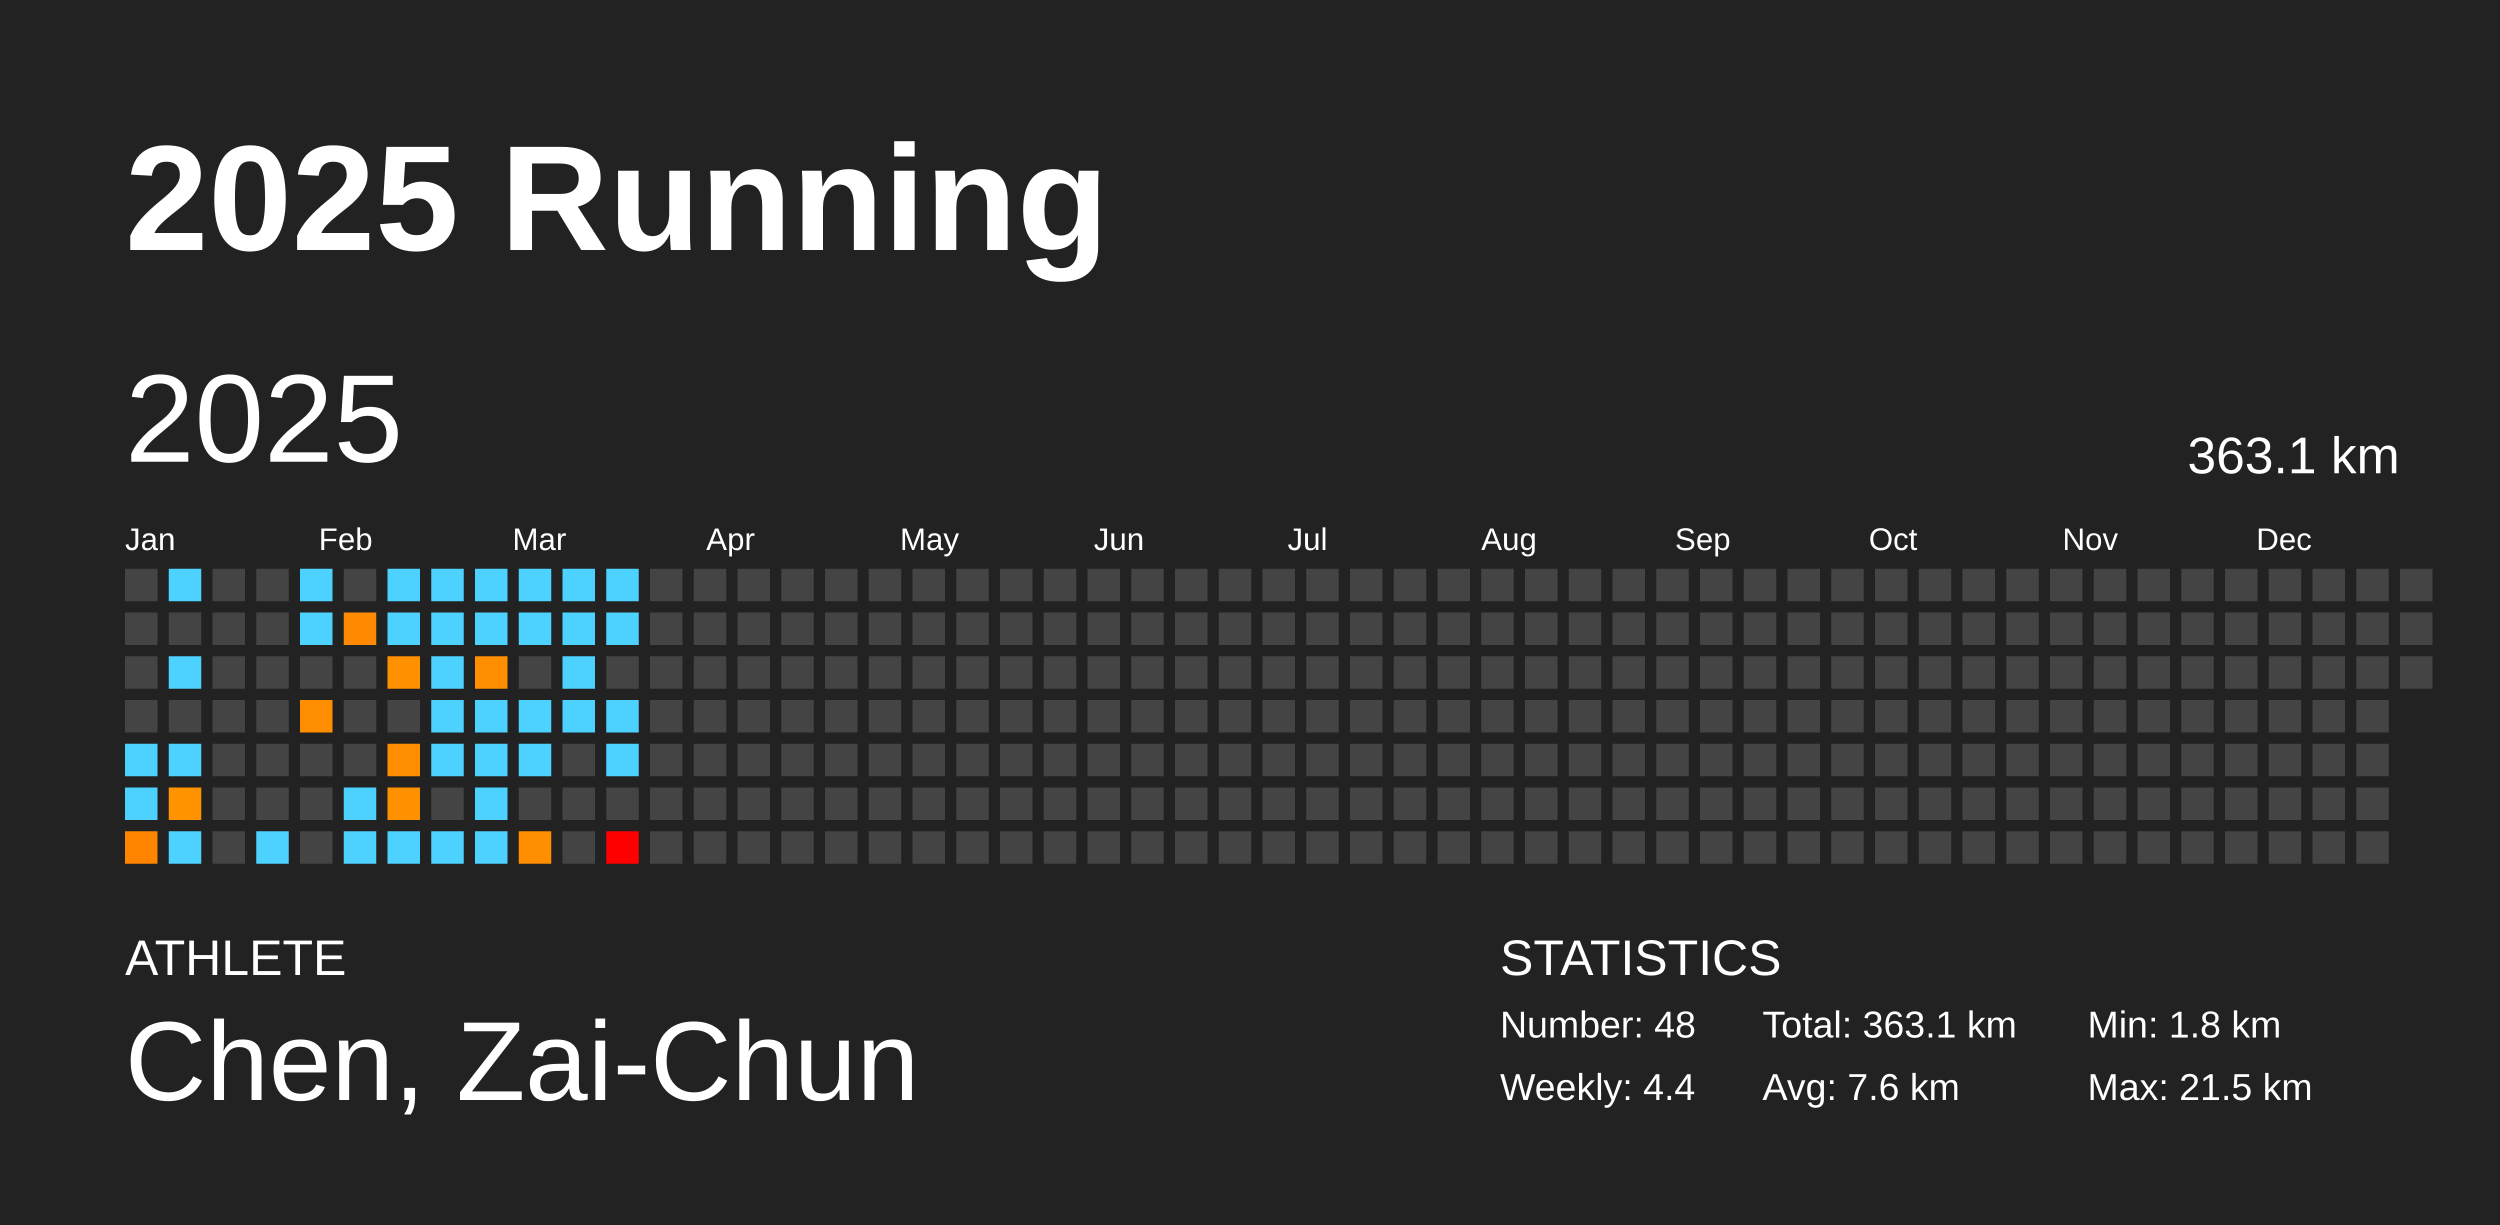
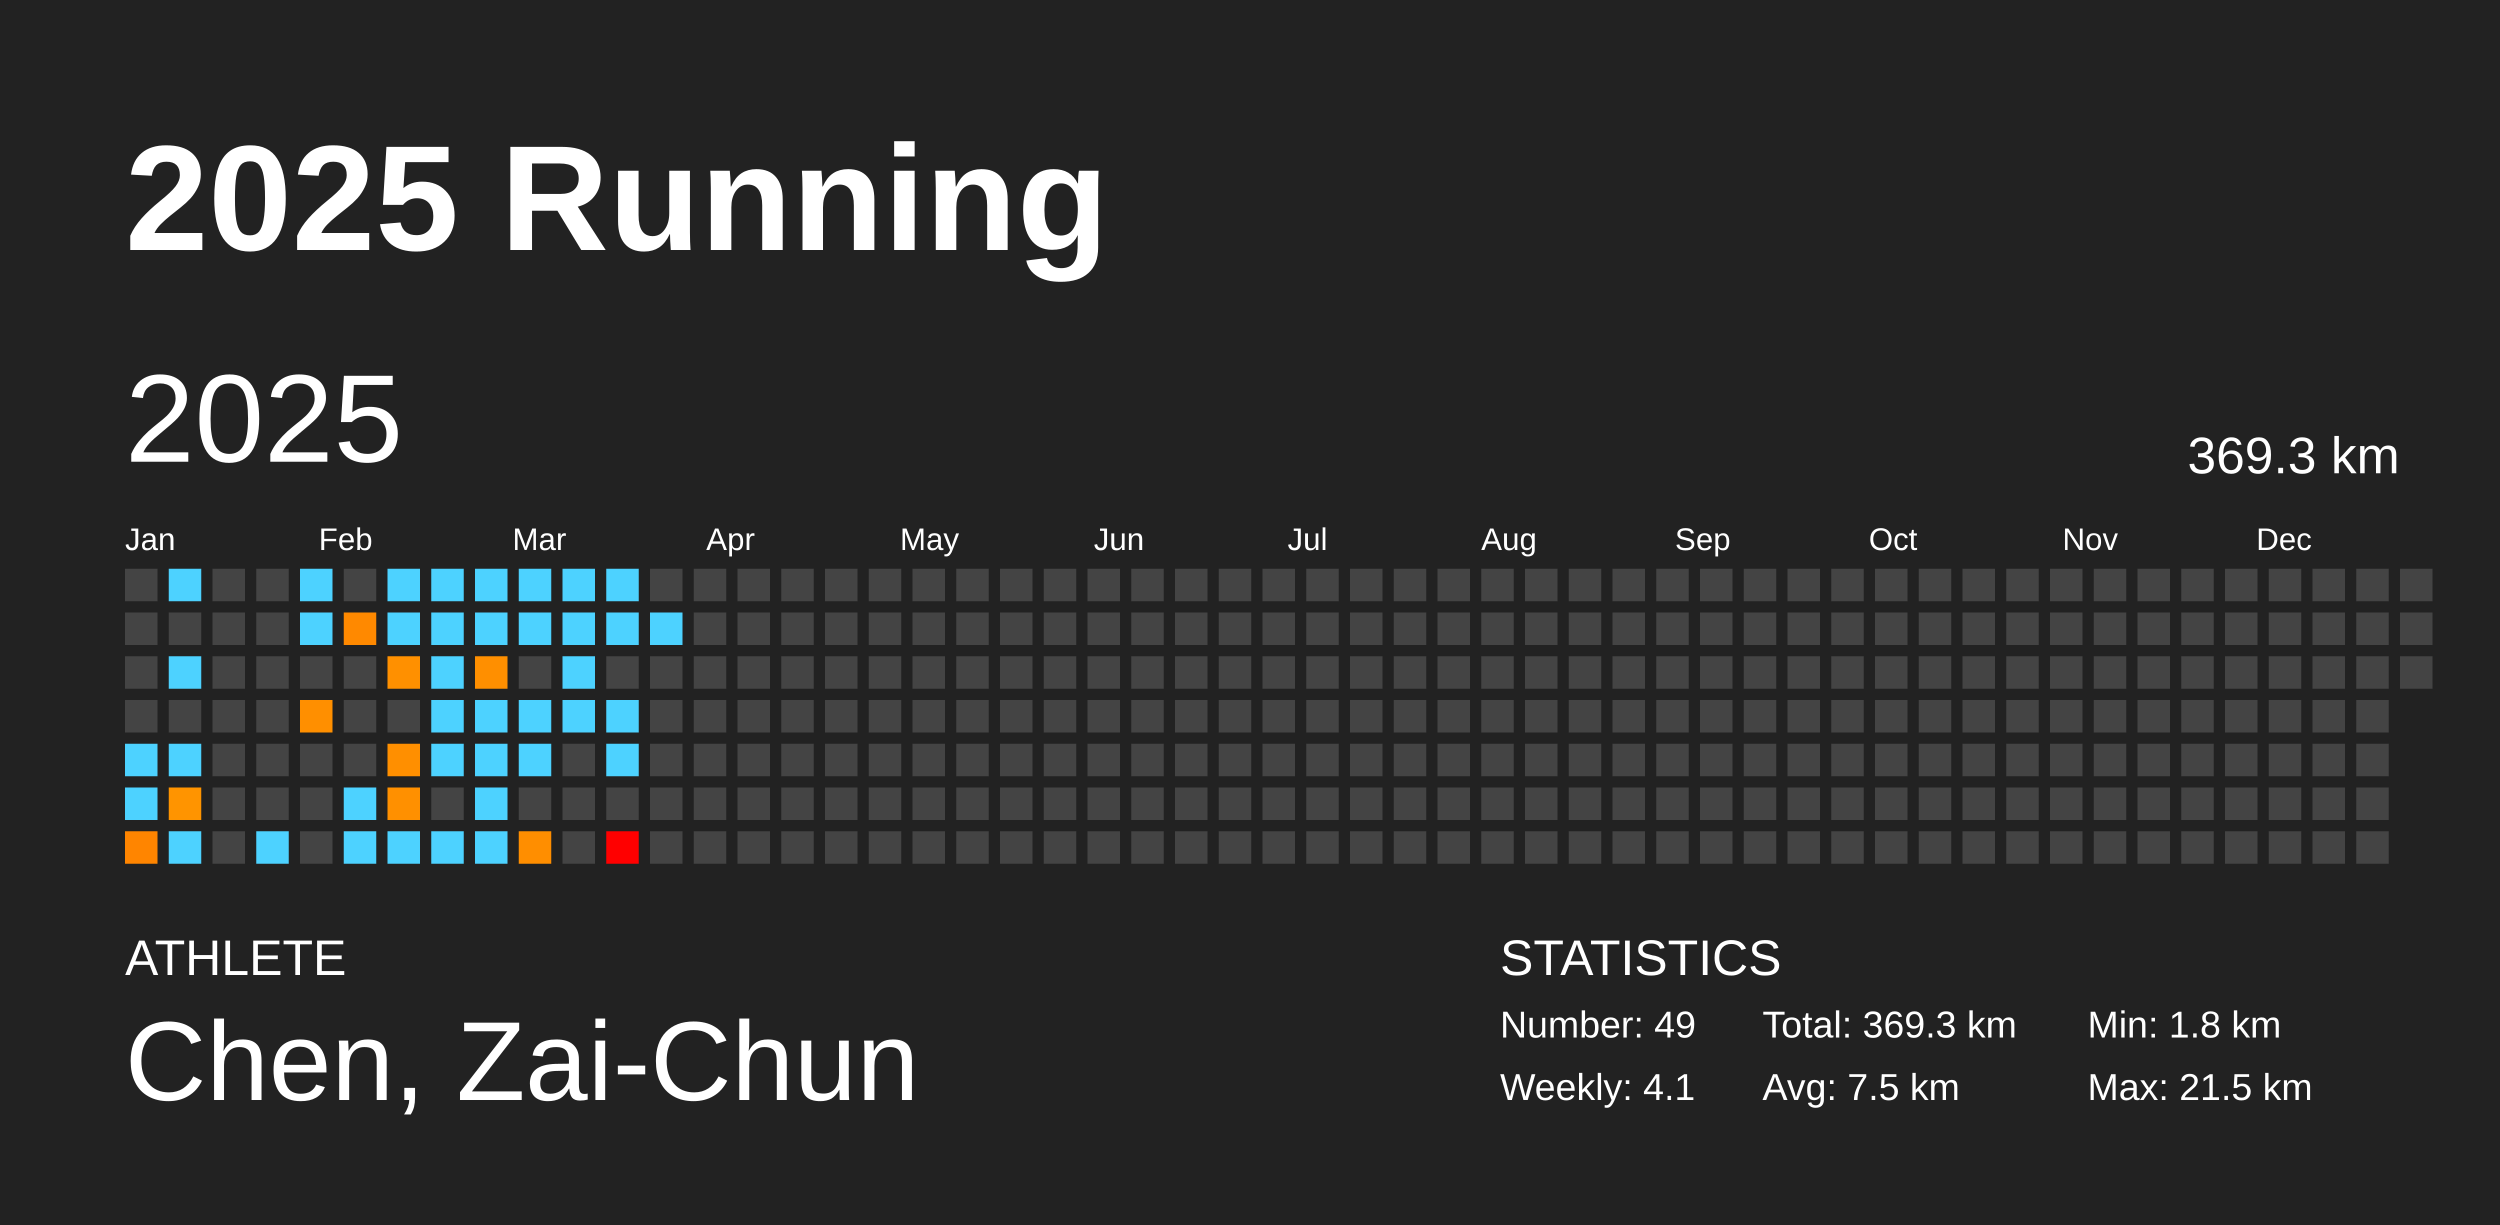
<svg xmlns="http://www.w3.org/2000/svg" baseProfile="full" height="98mm" version="1.1" viewBox="0,0,200,98" width="200mm">
  <defs />
  <rect fill="#222222" height="98" width="200" x="0" y="0" />
  <text fill="#FFFFFF" style="font-size:12px; font-family:Arial; font-weight:bold;" x="10" y="20">2025 Running</text>
  <text fill="#FFFFFF" style="font-size:4px; font-family:Arial" x="10" y="78">ATHLETE</text>
  <text fill="#FFFFFF" style="font-size:9px; font-family:Arial" x="10" y="88">Chen, Zai-Chun</text>
  <text fill="#FFFFFF" style="font-size:4px; font-family:Arial" x="120" y="78">STATISTICS</text>
-   <text fill="#FFFFFF" style="font-size:3px; font-family:Arial" x="120" y="83">Number: 48</text>
-   <text fill="#FFFFFF" style="font-size:3px; font-family:Arial" x="120" y="88">Weekly: 4.4</text>
-   <text fill="#FFFFFF" style="font-size:3px; font-family:Arial" x="141" y="83">Total: 363.1 km</text>
-   <text fill="#FFFFFF" style="font-size:3px; font-family:Arial" x="141" y="88">Avg: 7.6 km</text>
+   <text fill="#FFFFFF" style="font-size:3px; font-family:Arial" x="120" y="83">Number: 49</text>
+   <text fill="#FFFFFF" style="font-size:3px; font-family:Arial" x="120" y="88">Weekly: 4.1</text>
+   <text fill="#FFFFFF" style="font-size:3px; font-family:Arial" x="141" y="83">Total: 369.3 km</text>
+   <text fill="#FFFFFF" style="font-size:3px; font-family:Arial" x="141" y="88">Avg: 7.5 km</text>
  <text fill="#FFFFFF" style="font-size:3px; font-family:Arial" x="167" y="83">Min: 1.8 km</text>
  <text fill="#FFFFFF" style="font-size:3px; font-family:Arial" x="167" y="88">Max: 21.5 km</text>
  <text dominant-baseline="hanging" fill="#FFFFFF" style="font-size:10.0px; font-family:Arial;" x="10" y="30">2025</text>
-   <text dominant-baseline="hanging" fill="#FFFFFF" style="font-size:4.125px; font-family:Arial;" x="175" y="35">363.1 km</text>
+   <text dominant-baseline="hanging" fill="#FFFFFF" style="font-size:4.125px; font-family:Arial;" x="175" y="35">369.3 km</text>
  <text fill="#FFFFFF" style="font-size:2.5px; font-family:Arial" x="10.0" y="44">Jan</text>
  <text fill="#FFFFFF" style="font-size:2.5px; font-family:Arial" x="25.5" y="44">Feb</text>
  <text fill="#FFFFFF" style="font-size:2.5px; font-family:Arial" x="41.0" y="44">Mar</text>
  <text fill="#FFFFFF" style="font-size:2.5px; font-family:Arial" x="56.5" y="44">Apr</text>
  <text fill="#FFFFFF" style="font-size:2.5px; font-family:Arial" x="72.0" y="44">May</text>
  <text fill="#FFFFFF" style="font-size:2.5px; font-family:Arial" x="87.5" y="44">Jun</text>
  <text fill="#FFFFFF" style="font-size:2.5px; font-family:Arial" x="103.0" y="44">Jul</text>
  <text fill="#FFFFFF" style="font-size:2.5px; font-family:Arial" x="118.5" y="44">Aug</text>
  <text fill="#FFFFFF" style="font-size:2.5px; font-family:Arial" x="134.0" y="44">Sep</text>
  <text fill="#FFFFFF" style="font-size:2.5px; font-family:Arial" x="149.5" y="44">Oct</text>
  <text fill="#FFFFFF" style="font-size:2.5px; font-family:Arial" x="165.0" y="44">Nov</text>
  <text fill="#FFFFFF" style="font-size:2.5px; font-family:Arial" x="180.5" y="44">Dec</text>
  <rect fill="#444444" height="2.6" width="2.6" x="10.0" y="45.5" />
  <rect fill="#444444" height="2.6" width="2.6" x="10.0" y="49.0" />
  <rect fill="#444444" height="2.6" width="2.6" x="10.0" y="52.5" />
  <rect fill="#444444" height="2.6" width="2.6" x="10.0" y="56.0" />
  <rect fill="#4dd2ff" height="2.6" width="2.6" x="10.0" y="59.5" />
  <rect fill="#4dd2ff" height="2.6" width="2.6" x="10.0" y="63.0" />
  <rect fill="#ff8500" height="2.6" width="2.6" x="10.0" y="66.5" />
  <rect fill="#4dd2ff" height="2.6" width="2.6" x="13.5" y="45.5" />
  <rect fill="#444444" height="2.6" width="2.6" x="13.5" y="49.0" />
  <rect fill="#4dd2ff" height="2.6" width="2.6" x="13.5" y="52.5" />
  <rect fill="#444444" height="2.6" width="2.6" x="13.5" y="56.0" />
  <rect fill="#4dd2ff" height="2.6" width="2.6" x="13.5" y="59.5" />
  <rect fill="#ff9400" height="2.6" width="2.6" x="13.5" y="63.0" />
  <rect fill="#4dd2ff" height="2.6" width="2.6" x="13.5" y="66.5" />
  <rect fill="#444444" height="2.6" width="2.6" x="17.0" y="45.5" />
  <rect fill="#444444" height="2.6" width="2.6" x="17.0" y="49.0" />
  <rect fill="#444444" height="2.6" width="2.6" x="17.0" y="52.5" />
  <rect fill="#444444" height="2.6" width="2.6" x="17.0" y="56.0" />
  <rect fill="#444444" height="2.6" width="2.6" x="17.0" y="59.5" />
  <rect fill="#444444" height="2.6" width="2.6" x="17.0" y="63.0" />
  <rect fill="#444444" height="2.6" width="2.6" x="17.0" y="66.5" />
  <rect fill="#444444" height="2.6" width="2.6" x="20.5" y="45.5" />
  <rect fill="#444444" height="2.6" width="2.6" x="20.5" y="49.0" />
  <rect fill="#444444" height="2.6" width="2.6" x="20.5" y="52.5" />
  <rect fill="#444444" height="2.6" width="2.6" x="20.5" y="56.0" />
  <rect fill="#444444" height="2.6" width="2.6" x="20.5" y="59.5" />
  <rect fill="#444444" height="2.6" width="2.6" x="20.5" y="63.0" />
  <rect fill="#4dd2ff" height="2.6" width="2.6" x="20.5" y="66.5" />
  <rect fill="#4dd2ff" height="2.6" width="2.6" x="24.0" y="45.5" />
  <rect fill="#4dd2ff" height="2.6" width="2.6" x="24.0" y="49.0" />
  <rect fill="#444444" height="2.6" width="2.6" x="24.0" y="52.5" />
  <rect fill="#ff8f00" height="2.6" width="2.6" x="24.0" y="56.0" />
  <rect fill="#444444" height="2.6" width="2.6" x="24.0" y="59.5" />
  <rect fill="#444444" height="2.6" width="2.6" x="24.0" y="63.0" />
  <rect fill="#444444" height="2.6" width="2.6" x="24.0" y="66.5" />
  <rect fill="#444444" height="2.6" width="2.6" x="27.5" y="45.5" />
  <rect fill="#ff8900" height="2.6" width="2.6" x="27.5" y="49.0" />
  <rect fill="#444444" height="2.6" width="2.6" x="27.5" y="52.5" />
  <rect fill="#444444" height="2.6" width="2.6" x="27.5" y="56.0" />
  <rect fill="#444444" height="2.6" width="2.6" x="27.5" y="59.5" />
  <rect fill="#4dd2ff" height="2.6" width="2.6" x="27.5" y="63.0" />
  <rect fill="#4dd2ff" height="2.6" width="2.6" x="27.5" y="66.5" />
  <rect fill="#4dd2ff" height="2.6" width="2.6" x="31.0" y="45.5" />
  <rect fill="#4dd2ff" height="2.6" width="2.6" x="31.0" y="49.0" />
  <rect fill="#ff9000" height="2.6" width="2.6" x="31.0" y="52.5" />
  <rect fill="#444444" height="2.6" width="2.6" x="31.0" y="56.0" />
  <rect fill="#ff8f00" height="2.6" width="2.6" x="31.0" y="59.5" />
  <rect fill="#ff9000" height="2.6" width="2.6" x="31.0" y="63.0" />
  <rect fill="#4dd2ff" height="2.6" width="2.6" x="31.0" y="66.5" />
  <rect fill="#4dd2ff" height="2.6" width="2.6" x="34.5" y="45.5" />
  <rect fill="#4dd2ff" height="2.6" width="2.6" x="34.5" y="49.0" />
  <rect fill="#4dd2ff" height="2.6" width="2.6" x="34.5" y="52.5" />
  <rect fill="#4dd2ff" height="2.6" width="2.6" x="34.5" y="56.0" />
  <rect fill="#4dd2ff" height="2.6" width="2.6" x="34.5" y="59.5" />
  <rect fill="#444444" height="2.6" width="2.6" x="34.5" y="63.0" />
  <rect fill="#4dd2ff" height="2.6" width="2.6" x="34.5" y="66.5" />
  <rect fill="#4dd2ff" height="2.6" width="2.6" x="38.0" y="45.5" />
  <rect fill="#4dd2ff" height="2.6" width="2.6" x="38.0" y="49.0" />
  <rect fill="#ff8f00" height="2.6" width="2.6" x="38.0" y="52.5" />
  <rect fill="#4dd2ff" height="2.6" width="2.6" x="38.0" y="56.0" />
  <rect fill="#4dd2ff" height="2.6" width="2.6" x="38.0" y="59.5" />
  <rect fill="#4dd2ff" height="2.6" width="2.6" x="38.0" y="63.0" />
  <rect fill="#4dd2ff" height="2.6" width="2.6" x="38.0" y="66.5" />
  <rect fill="#4dd2ff" height="2.6" width="2.6" x="41.5" y="45.5" />
  <rect fill="#4dd2ff" height="2.6" width="2.6" x="41.5" y="49.0" />
  <rect fill="#444444" height="2.6" width="2.6" x="41.5" y="52.5" />
  <rect fill="#4dd2ff" height="2.6" width="2.6" x="41.5" y="56.0" />
  <rect fill="#4dd2ff" height="2.6" width="2.6" x="41.5" y="59.5" />
  <rect fill="#444444" height="2.6" width="2.6" x="41.5" y="63.0" />
  <rect fill="#ff8e00" height="2.6" width="2.6" x="41.5" y="66.5" />
  <rect fill="#4dd2ff" height="2.6" width="2.6" x="45.0" y="45.5" />
  <rect fill="#4dd2ff" height="2.6" width="2.6" x="45.0" y="49.0" />
  <rect fill="#4dd2ff" height="2.6" width="2.6" x="45.0" y="52.5" />
  <rect fill="#4dd2ff" height="2.6" width="2.6" x="45.0" y="56.0" />
  <rect fill="#444444" height="2.6" width="2.6" x="45.0" y="59.5" />
  <rect fill="#444444" height="2.6" width="2.6" x="45.0" y="63.0" />
  <rect fill="#444444" height="2.6" width="2.6" x="45.0" y="66.5" />
  <rect fill="#4dd2ff" height="2.6" width="2.6" x="48.5" y="45.5" />
  <rect fill="#4dd2ff" height="2.6" width="2.6" x="48.5" y="49.0" />
  <rect fill="#444444" height="2.6" width="2.6" x="48.5" y="52.5" />
  <rect fill="#4dd2ff" height="2.6" width="2.6" x="48.5" y="56.0" />
  <rect fill="#4dd2ff" height="2.6" width="2.6" x="48.5" y="59.5" />
  <rect fill="#444444" height="2.6" width="2.6" x="48.5" y="63.0" />
  <rect fill="red" height="2.6" width="2.6" x="48.5" y="66.5" />
  <rect fill="#444444" height="2.6" width="2.6" x="52.0" y="45.5" />
-   <rect fill="#444444" height="2.6" width="2.6" x="52.0" y="49.0" />
+   <rect fill="#4dd2ff" height="2.6" width="2.6" x="52.0" y="49.0" />
  <rect fill="#444444" height="2.6" width="2.6" x="52.0" y="52.5" />
  <rect fill="#444444" height="2.6" width="2.6" x="52.0" y="56.0" />
  <rect fill="#444444" height="2.6" width="2.6" x="52.0" y="59.5" />
  <rect fill="#444444" height="2.6" width="2.6" x="52.0" y="63.0" />
  <rect fill="#444444" height="2.6" width="2.6" x="52.0" y="66.5" />
  <rect fill="#444444" height="2.6" width="2.6" x="55.5" y="45.5" />
  <rect fill="#444444" height="2.6" width="2.6" x="55.5" y="49.0" />
  <rect fill="#444444" height="2.6" width="2.6" x="55.5" y="52.5" />
  <rect fill="#444444" height="2.6" width="2.6" x="55.5" y="56.0" />
  <rect fill="#444444" height="2.6" width="2.6" x="55.5" y="59.5" />
  <rect fill="#444444" height="2.6" width="2.6" x="55.5" y="63.0" />
  <rect fill="#444444" height="2.6" width="2.6" x="55.5" y="66.5" />
  <rect fill="#444444" height="2.6" width="2.6" x="59.0" y="45.5" />
  <rect fill="#444444" height="2.6" width="2.6" x="59.0" y="49.0" />
  <rect fill="#444444" height="2.6" width="2.6" x="59.0" y="52.5" />
  <rect fill="#444444" height="2.6" width="2.6" x="59.0" y="56.0" />
  <rect fill="#444444" height="2.6" width="2.6" x="59.0" y="59.5" />
  <rect fill="#444444" height="2.6" width="2.6" x="59.0" y="63.0" />
  <rect fill="#444444" height="2.6" width="2.6" x="59.0" y="66.5" />
  <rect fill="#444444" height="2.6" width="2.6" x="62.5" y="45.5" />
  <rect fill="#444444" height="2.6" width="2.6" x="62.5" y="49.0" />
  <rect fill="#444444" height="2.6" width="2.6" x="62.5" y="52.5" />
  <rect fill="#444444" height="2.6" width="2.6" x="62.5" y="56.0" />
  <rect fill="#444444" height="2.6" width="2.6" x="62.5" y="59.5" />
  <rect fill="#444444" height="2.6" width="2.6" x="62.5" y="63.0" />
  <rect fill="#444444" height="2.6" width="2.6" x="62.5" y="66.5" />
  <rect fill="#444444" height="2.6" width="2.6" x="66.0" y="45.5" />
  <rect fill="#444444" height="2.6" width="2.6" x="66.0" y="49.0" />
  <rect fill="#444444" height="2.6" width="2.6" x="66.0" y="52.5" />
  <rect fill="#444444" height="2.6" width="2.6" x="66.0" y="56.0" />
  <rect fill="#444444" height="2.6" width="2.6" x="66.0" y="59.5" />
  <rect fill="#444444" height="2.6" width="2.6" x="66.0" y="63.0" />
  <rect fill="#444444" height="2.6" width="2.6" x="66.0" y="66.5" />
  <rect fill="#444444" height="2.6" width="2.6" x="69.5" y="45.5" />
  <rect fill="#444444" height="2.6" width="2.6" x="69.5" y="49.0" />
  <rect fill="#444444" height="2.6" width="2.6" x="69.5" y="52.5" />
  <rect fill="#444444" height="2.6" width="2.6" x="69.5" y="56.0" />
  <rect fill="#444444" height="2.6" width="2.6" x="69.5" y="59.5" />
  <rect fill="#444444" height="2.6" width="2.6" x="69.5" y="63.0" />
  <rect fill="#444444" height="2.6" width="2.6" x="69.5" y="66.5" />
  <rect fill="#444444" height="2.6" width="2.6" x="73.0" y="45.5" />
  <rect fill="#444444" height="2.6" width="2.6" x="73.0" y="49.0" />
  <rect fill="#444444" height="2.6" width="2.6" x="73.0" y="52.5" />
  <rect fill="#444444" height="2.6" width="2.6" x="73.0" y="56.0" />
  <rect fill="#444444" height="2.6" width="2.6" x="73.0" y="59.5" />
  <rect fill="#444444" height="2.6" width="2.6" x="73.0" y="63.0" />
  <rect fill="#444444" height="2.6" width="2.6" x="73.0" y="66.5" />
  <rect fill="#444444" height="2.6" width="2.6" x="76.5" y="45.5" />
  <rect fill="#444444" height="2.6" width="2.6" x="76.5" y="49.0" />
  <rect fill="#444444" height="2.6" width="2.6" x="76.5" y="52.5" />
  <rect fill="#444444" height="2.6" width="2.6" x="76.5" y="56.0" />
  <rect fill="#444444" height="2.6" width="2.6" x="76.5" y="59.5" />
  <rect fill="#444444" height="2.6" width="2.6" x="76.5" y="63.0" />
  <rect fill="#444444" height="2.6" width="2.6" x="76.5" y="66.5" />
  <rect fill="#444444" height="2.6" width="2.6" x="80.0" y="45.5" />
  <rect fill="#444444" height="2.6" width="2.6" x="80.0" y="49.0" />
  <rect fill="#444444" height="2.6" width="2.6" x="80.0" y="52.5" />
  <rect fill="#444444" height="2.6" width="2.6" x="80.0" y="56.0" />
  <rect fill="#444444" height="2.6" width="2.6" x="80.0" y="59.5" />
  <rect fill="#444444" height="2.6" width="2.6" x="80.0" y="63.0" />
  <rect fill="#444444" height="2.6" width="2.6" x="80.0" y="66.5" />
  <rect fill="#444444" height="2.6" width="2.6" x="83.5" y="45.5" />
  <rect fill="#444444" height="2.6" width="2.6" x="83.5" y="49.0" />
  <rect fill="#444444" height="2.6" width="2.6" x="83.5" y="52.5" />
  <rect fill="#444444" height="2.6" width="2.6" x="83.5" y="56.0" />
  <rect fill="#444444" height="2.6" width="2.6" x="83.5" y="59.5" />
  <rect fill="#444444" height="2.6" width="2.6" x="83.5" y="63.0" />
  <rect fill="#444444" height="2.6" width="2.6" x="83.5" y="66.5" />
  <rect fill="#444444" height="2.6" width="2.6" x="87.0" y="45.5" />
  <rect fill="#444444" height="2.6" width="2.6" x="87.0" y="49.0" />
  <rect fill="#444444" height="2.6" width="2.6" x="87.0" y="52.5" />
  <rect fill="#444444" height="2.6" width="2.6" x="87.0" y="56.0" />
  <rect fill="#444444" height="2.6" width="2.6" x="87.0" y="59.5" />
  <rect fill="#444444" height="2.6" width="2.6" x="87.0" y="63.0" />
  <rect fill="#444444" height="2.6" width="2.6" x="87.0" y="66.5" />
  <rect fill="#444444" height="2.6" width="2.6" x="90.5" y="45.5" />
  <rect fill="#444444" height="2.6" width="2.6" x="90.5" y="49.0" />
  <rect fill="#444444" height="2.6" width="2.6" x="90.5" y="52.5" />
  <rect fill="#444444" height="2.6" width="2.6" x="90.5" y="56.0" />
  <rect fill="#444444" height="2.6" width="2.6" x="90.5" y="59.5" />
  <rect fill="#444444" height="2.6" width="2.6" x="90.5" y="63.0" />
  <rect fill="#444444" height="2.6" width="2.6" x="90.5" y="66.5" />
  <rect fill="#444444" height="2.6" width="2.6" x="94.0" y="45.5" />
  <rect fill="#444444" height="2.6" width="2.6" x="94.0" y="49.0" />
  <rect fill="#444444" height="2.6" width="2.6" x="94.0" y="52.5" />
  <rect fill="#444444" height="2.6" width="2.6" x="94.0" y="56.0" />
  <rect fill="#444444" height="2.6" width="2.6" x="94.0" y="59.5" />
  <rect fill="#444444" height="2.6" width="2.6" x="94.0" y="63.0" />
  <rect fill="#444444" height="2.6" width="2.6" x="94.0" y="66.5" />
  <rect fill="#444444" height="2.6" width="2.6" x="97.5" y="45.5" />
  <rect fill="#444444" height="2.6" width="2.6" x="97.5" y="49.0" />
  <rect fill="#444444" height="2.6" width="2.6" x="97.5" y="52.5" />
  <rect fill="#444444" height="2.6" width="2.6" x="97.5" y="56.0" />
  <rect fill="#444444" height="2.6" width="2.6" x="97.5" y="59.5" />
  <rect fill="#444444" height="2.6" width="2.6" x="97.5" y="63.0" />
  <rect fill="#444444" height="2.6" width="2.6" x="97.5" y="66.5" />
  <rect fill="#444444" height="2.6" width="2.6" x="101.0" y="45.5" />
  <rect fill="#444444" height="2.6" width="2.6" x="101.0" y="49.0" />
  <rect fill="#444444" height="2.6" width="2.6" x="101.0" y="52.5" />
  <rect fill="#444444" height="2.6" width="2.6" x="101.0" y="56.0" />
  <rect fill="#444444" height="2.6" width="2.6" x="101.0" y="59.5" />
  <rect fill="#444444" height="2.6" width="2.6" x="101.0" y="63.0" />
  <rect fill="#444444" height="2.6" width="2.6" x="101.0" y="66.5" />
  <rect fill="#444444" height="2.6" width="2.6" x="104.5" y="45.5" />
  <rect fill="#444444" height="2.6" width="2.6" x="104.5" y="49.0" />
  <rect fill="#444444" height="2.6" width="2.6" x="104.5" y="52.5" />
  <rect fill="#444444" height="2.6" width="2.6" x="104.5" y="56.0" />
  <rect fill="#444444" height="2.6" width="2.6" x="104.5" y="59.5" />
  <rect fill="#444444" height="2.6" width="2.6" x="104.5" y="63.0" />
  <rect fill="#444444" height="2.6" width="2.6" x="104.5" y="66.5" />
  <rect fill="#444444" height="2.6" width="2.6" x="108.0" y="45.5" />
  <rect fill="#444444" height="2.6" width="2.6" x="108.0" y="49.0" />
  <rect fill="#444444" height="2.6" width="2.6" x="108.0" y="52.5" />
  <rect fill="#444444" height="2.6" width="2.6" x="108.0" y="56.0" />
  <rect fill="#444444" height="2.6" width="2.6" x="108.0" y="59.5" />
  <rect fill="#444444" height="2.6" width="2.6" x="108.0" y="63.0" />
  <rect fill="#444444" height="2.6" width="2.6" x="108.0" y="66.5" />
  <rect fill="#444444" height="2.6" width="2.6" x="111.5" y="45.5" />
  <rect fill="#444444" height="2.6" width="2.6" x="111.5" y="49.0" />
  <rect fill="#444444" height="2.6" width="2.6" x="111.5" y="52.5" />
  <rect fill="#444444" height="2.6" width="2.6" x="111.5" y="56.0" />
  <rect fill="#444444" height="2.6" width="2.6" x="111.5" y="59.5" />
  <rect fill="#444444" height="2.6" width="2.6" x="111.5" y="63.0" />
  <rect fill="#444444" height="2.6" width="2.6" x="111.5" y="66.5" />
  <rect fill="#444444" height="2.6" width="2.6" x="115.0" y="45.5" />
  <rect fill="#444444" height="2.6" width="2.6" x="115.0" y="49.0" />
  <rect fill="#444444" height="2.6" width="2.6" x="115.0" y="52.5" />
  <rect fill="#444444" height="2.6" width="2.6" x="115.0" y="56.0" />
  <rect fill="#444444" height="2.6" width="2.6" x="115.0" y="59.5" />
  <rect fill="#444444" height="2.6" width="2.6" x="115.0" y="63.0" />
  <rect fill="#444444" height="2.6" width="2.6" x="115.0" y="66.5" />
  <rect fill="#444444" height="2.6" width="2.6" x="118.5" y="45.5" />
  <rect fill="#444444" height="2.6" width="2.6" x="118.5" y="49.0" />
  <rect fill="#444444" height="2.6" width="2.6" x="118.5" y="52.5" />
  <rect fill="#444444" height="2.6" width="2.6" x="118.5" y="56.0" />
  <rect fill="#444444" height="2.6" width="2.6" x="118.5" y="59.5" />
  <rect fill="#444444" height="2.6" width="2.6" x="118.5" y="63.0" />
  <rect fill="#444444" height="2.6" width="2.6" x="118.5" y="66.5" />
  <rect fill="#444444" height="2.6" width="2.6" x="122.0" y="45.5" />
  <rect fill="#444444" height="2.6" width="2.6" x="122.0" y="49.0" />
  <rect fill="#444444" height="2.6" width="2.6" x="122.0" y="52.5" />
  <rect fill="#444444" height="2.6" width="2.6" x="122.0" y="56.0" />
  <rect fill="#444444" height="2.6" width="2.6" x="122.0" y="59.5" />
  <rect fill="#444444" height="2.6" width="2.6" x="122.0" y="63.0" />
  <rect fill="#444444" height="2.6" width="2.6" x="122.0" y="66.5" />
  <rect fill="#444444" height="2.6" width="2.6" x="125.5" y="45.5" />
  <rect fill="#444444" height="2.6" width="2.6" x="125.5" y="49.0" />
  <rect fill="#444444" height="2.6" width="2.6" x="125.5" y="52.5" />
  <rect fill="#444444" height="2.6" width="2.6" x="125.5" y="56.0" />
  <rect fill="#444444" height="2.6" width="2.6" x="125.5" y="59.5" />
  <rect fill="#444444" height="2.6" width="2.6" x="125.5" y="63.0" />
  <rect fill="#444444" height="2.6" width="2.6" x="125.5" y="66.5" />
  <rect fill="#444444" height="2.6" width="2.6" x="129.0" y="45.5" />
  <rect fill="#444444" height="2.6" width="2.6" x="129.0" y="49.0" />
  <rect fill="#444444" height="2.6" width="2.6" x="129.0" y="52.5" />
  <rect fill="#444444" height="2.6" width="2.6" x="129.0" y="56.0" />
  <rect fill="#444444" height="2.6" width="2.6" x="129.0" y="59.5" />
  <rect fill="#444444" height="2.6" width="2.6" x="129.0" y="63.0" />
  <rect fill="#444444" height="2.6" width="2.6" x="129.0" y="66.5" />
  <rect fill="#444444" height="2.6" width="2.6" x="132.5" y="45.5" />
  <rect fill="#444444" height="2.6" width="2.6" x="132.5" y="49.0" />
  <rect fill="#444444" height="2.6" width="2.6" x="132.5" y="52.5" />
  <rect fill="#444444" height="2.6" width="2.6" x="132.5" y="56.0" />
  <rect fill="#444444" height="2.6" width="2.6" x="132.5" y="59.5" />
  <rect fill="#444444" height="2.6" width="2.6" x="132.5" y="63.0" />
  <rect fill="#444444" height="2.6" width="2.6" x="132.5" y="66.5" />
  <rect fill="#444444" height="2.6" width="2.6" x="136.0" y="45.5" />
  <rect fill="#444444" height="2.6" width="2.6" x="136.0" y="49.0" />
  <rect fill="#444444" height="2.6" width="2.6" x="136.0" y="52.5" />
  <rect fill="#444444" height="2.6" width="2.6" x="136.0" y="56.0" />
  <rect fill="#444444" height="2.6" width="2.6" x="136.0" y="59.5" />
  <rect fill="#444444" height="2.6" width="2.6" x="136.0" y="63.0" />
  <rect fill="#444444" height="2.6" width="2.6" x="136.0" y="66.5" />
  <rect fill="#444444" height="2.6" width="2.6" x="139.5" y="45.5" />
  <rect fill="#444444" height="2.6" width="2.6" x="139.5" y="49.0" />
  <rect fill="#444444" height="2.6" width="2.6" x="139.5" y="52.5" />
  <rect fill="#444444" height="2.6" width="2.6" x="139.5" y="56.0" />
  <rect fill="#444444" height="2.6" width="2.6" x="139.5" y="59.5" />
  <rect fill="#444444" height="2.6" width="2.6" x="139.5" y="63.0" />
  <rect fill="#444444" height="2.6" width="2.6" x="139.5" y="66.5" />
  <rect fill="#444444" height="2.6" width="2.6" x="143.0" y="45.5" />
  <rect fill="#444444" height="2.6" width="2.6" x="143.0" y="49.0" />
  <rect fill="#444444" height="2.6" width="2.6" x="143.0" y="52.5" />
  <rect fill="#444444" height="2.6" width="2.6" x="143.0" y="56.0" />
  <rect fill="#444444" height="2.6" width="2.6" x="143.0" y="59.5" />
  <rect fill="#444444" height="2.6" width="2.6" x="143.0" y="63.0" />
  <rect fill="#444444" height="2.6" width="2.6" x="143.0" y="66.5" />
  <rect fill="#444444" height="2.6" width="2.6" x="146.5" y="45.5" />
  <rect fill="#444444" height="2.6" width="2.6" x="146.5" y="49.0" />
  <rect fill="#444444" height="2.6" width="2.6" x="146.5" y="52.5" />
  <rect fill="#444444" height="2.6" width="2.6" x="146.5" y="56.0" />
  <rect fill="#444444" height="2.6" width="2.6" x="146.5" y="59.5" />
  <rect fill="#444444" height="2.6" width="2.6" x="146.5" y="63.0" />
  <rect fill="#444444" height="2.6" width="2.6" x="146.5" y="66.5" />
  <rect fill="#444444" height="2.6" width="2.6" x="150.0" y="45.5" />
  <rect fill="#444444" height="2.6" width="2.6" x="150.0" y="49.0" />
  <rect fill="#444444" height="2.6" width="2.6" x="150.0" y="52.5" />
  <rect fill="#444444" height="2.6" width="2.6" x="150.0" y="56.0" />
  <rect fill="#444444" height="2.6" width="2.6" x="150.0" y="59.5" />
  <rect fill="#444444" height="2.6" width="2.6" x="150.0" y="63.0" />
  <rect fill="#444444" height="2.6" width="2.6" x="150.0" y="66.5" />
  <rect fill="#444444" height="2.6" width="2.6" x="153.5" y="45.5" />
  <rect fill="#444444" height="2.6" width="2.6" x="153.5" y="49.0" />
  <rect fill="#444444" height="2.6" width="2.6" x="153.5" y="52.5" />
  <rect fill="#444444" height="2.6" width="2.6" x="153.5" y="56.0" />
  <rect fill="#444444" height="2.6" width="2.6" x="153.5" y="59.5" />
  <rect fill="#444444" height="2.6" width="2.6" x="153.5" y="63.0" />
  <rect fill="#444444" height="2.6" width="2.6" x="153.5" y="66.5" />
  <rect fill="#444444" height="2.6" width="2.6" x="157.0" y="45.5" />
  <rect fill="#444444" height="2.6" width="2.6" x="157.0" y="49.0" />
  <rect fill="#444444" height="2.6" width="2.6" x="157.0" y="52.5" />
  <rect fill="#444444" height="2.6" width="2.6" x="157.0" y="56.0" />
  <rect fill="#444444" height="2.6" width="2.6" x="157.0" y="59.5" />
  <rect fill="#444444" height="2.6" width="2.6" x="157.0" y="63.0" />
  <rect fill="#444444" height="2.6" width="2.6" x="157.0" y="66.5" />
  <rect fill="#444444" height="2.6" width="2.6" x="160.5" y="45.5" />
  <rect fill="#444444" height="2.6" width="2.6" x="160.5" y="49.0" />
  <rect fill="#444444" height="2.6" width="2.6" x="160.5" y="52.5" />
  <rect fill="#444444" height="2.6" width="2.6" x="160.5" y="56.0" />
  <rect fill="#444444" height="2.6" width="2.6" x="160.5" y="59.5" />
  <rect fill="#444444" height="2.6" width="2.6" x="160.5" y="63.0" />
  <rect fill="#444444" height="2.6" width="2.6" x="160.5" y="66.5" />
  <rect fill="#444444" height="2.6" width="2.6" x="164.0" y="45.5" />
  <rect fill="#444444" height="2.6" width="2.6" x="164.0" y="49.0" />
  <rect fill="#444444" height="2.6" width="2.6" x="164.0" y="52.5" />
  <rect fill="#444444" height="2.6" width="2.6" x="164.0" y="56.0" />
  <rect fill="#444444" height="2.6" width="2.6" x="164.0" y="59.5" />
  <rect fill="#444444" height="2.6" width="2.6" x="164.0" y="63.0" />
  <rect fill="#444444" height="2.6" width="2.6" x="164.0" y="66.5" />
  <rect fill="#444444" height="2.6" width="2.6" x="167.5" y="45.5" />
  <rect fill="#444444" height="2.6" width="2.6" x="167.5" y="49.0" />
  <rect fill="#444444" height="2.6" width="2.6" x="167.5" y="52.5" />
  <rect fill="#444444" height="2.6" width="2.6" x="167.5" y="56.0" />
  <rect fill="#444444" height="2.6" width="2.6" x="167.5" y="59.5" />
  <rect fill="#444444" height="2.6" width="2.6" x="167.5" y="63.0" />
  <rect fill="#444444" height="2.6" width="2.6" x="167.5" y="66.5" />
  <rect fill="#444444" height="2.6" width="2.6" x="171.0" y="45.5" />
  <rect fill="#444444" height="2.6" width="2.6" x="171.0" y="49.0" />
  <rect fill="#444444" height="2.6" width="2.6" x="171.0" y="52.5" />
  <rect fill="#444444" height="2.6" width="2.6" x="171.0" y="56.0" />
  <rect fill="#444444" height="2.6" width="2.6" x="171.0" y="59.5" />
  <rect fill="#444444" height="2.6" width="2.6" x="171.0" y="63.0" />
  <rect fill="#444444" height="2.6" width="2.6" x="171.0" y="66.5" />
  <rect fill="#444444" height="2.6" width="2.6" x="174.5" y="45.5" />
  <rect fill="#444444" height="2.6" width="2.6" x="174.5" y="49.0" />
  <rect fill="#444444" height="2.6" width="2.6" x="174.5" y="52.5" />
  <rect fill="#444444" height="2.6" width="2.6" x="174.5" y="56.0" />
  <rect fill="#444444" height="2.6" width="2.6" x="174.5" y="59.5" />
  <rect fill="#444444" height="2.6" width="2.6" x="174.5" y="63.0" />
  <rect fill="#444444" height="2.6" width="2.6" x="174.5" y="66.5" />
  <rect fill="#444444" height="2.6" width="2.6" x="178.0" y="45.5" />
  <rect fill="#444444" height="2.6" width="2.6" x="178.0" y="49.0" />
  <rect fill="#444444" height="2.6" width="2.6" x="178.0" y="52.5" />
  <rect fill="#444444" height="2.6" width="2.6" x="178.0" y="56.0" />
  <rect fill="#444444" height="2.6" width="2.6" x="178.0" y="59.5" />
  <rect fill="#444444" height="2.6" width="2.6" x="178.0" y="63.0" />
  <rect fill="#444444" height="2.6" width="2.6" x="178.0" y="66.5" />
  <rect fill="#444444" height="2.6" width="2.6" x="181.5" y="45.5" />
  <rect fill="#444444" height="2.6" width="2.6" x="181.5" y="49.0" />
  <rect fill="#444444" height="2.6" width="2.6" x="181.5" y="52.5" />
  <rect fill="#444444" height="2.6" width="2.6" x="181.5" y="56.0" />
  <rect fill="#444444" height="2.6" width="2.6" x="181.5" y="59.5" />
  <rect fill="#444444" height="2.6" width="2.6" x="181.5" y="63.0" />
  <rect fill="#444444" height="2.6" width="2.6" x="181.5" y="66.5" />
  <rect fill="#444444" height="2.6" width="2.6" x="185.0" y="45.5" />
  <rect fill="#444444" height="2.6" width="2.6" x="185.0" y="49.0" />
  <rect fill="#444444" height="2.6" width="2.6" x="185.0" y="52.5" />
  <rect fill="#444444" height="2.6" width="2.6" x="185.0" y="56.0" />
  <rect fill="#444444" height="2.6" width="2.6" x="185.0" y="59.5" />
  <rect fill="#444444" height="2.6" width="2.6" x="185.0" y="63.0" />
  <rect fill="#444444" height="2.6" width="2.6" x="185.0" y="66.5" />
  <rect fill="#444444" height="2.6" width="2.6" x="188.5" y="45.5" />
  <rect fill="#444444" height="2.6" width="2.6" x="188.5" y="49.0" />
  <rect fill="#444444" height="2.6" width="2.6" x="188.5" y="52.5" />
  <rect fill="#444444" height="2.6" width="2.6" x="188.5" y="56.0" />
  <rect fill="#444444" height="2.6" width="2.6" x="188.5" y="59.5" />
  <rect fill="#444444" height="2.6" width="2.6" x="188.5" y="63.0" />
  <rect fill="#444444" height="2.6" width="2.6" x="188.5" y="66.5" />
  <rect fill="#444444" height="2.6" width="2.6" x="192.0" y="45.5" />
  <rect fill="#444444" height="2.6" width="2.6" x="192.0" y="49.0" />
  <rect fill="#444444" height="2.6" width="2.6" x="192.0" y="52.5" />
</svg>
